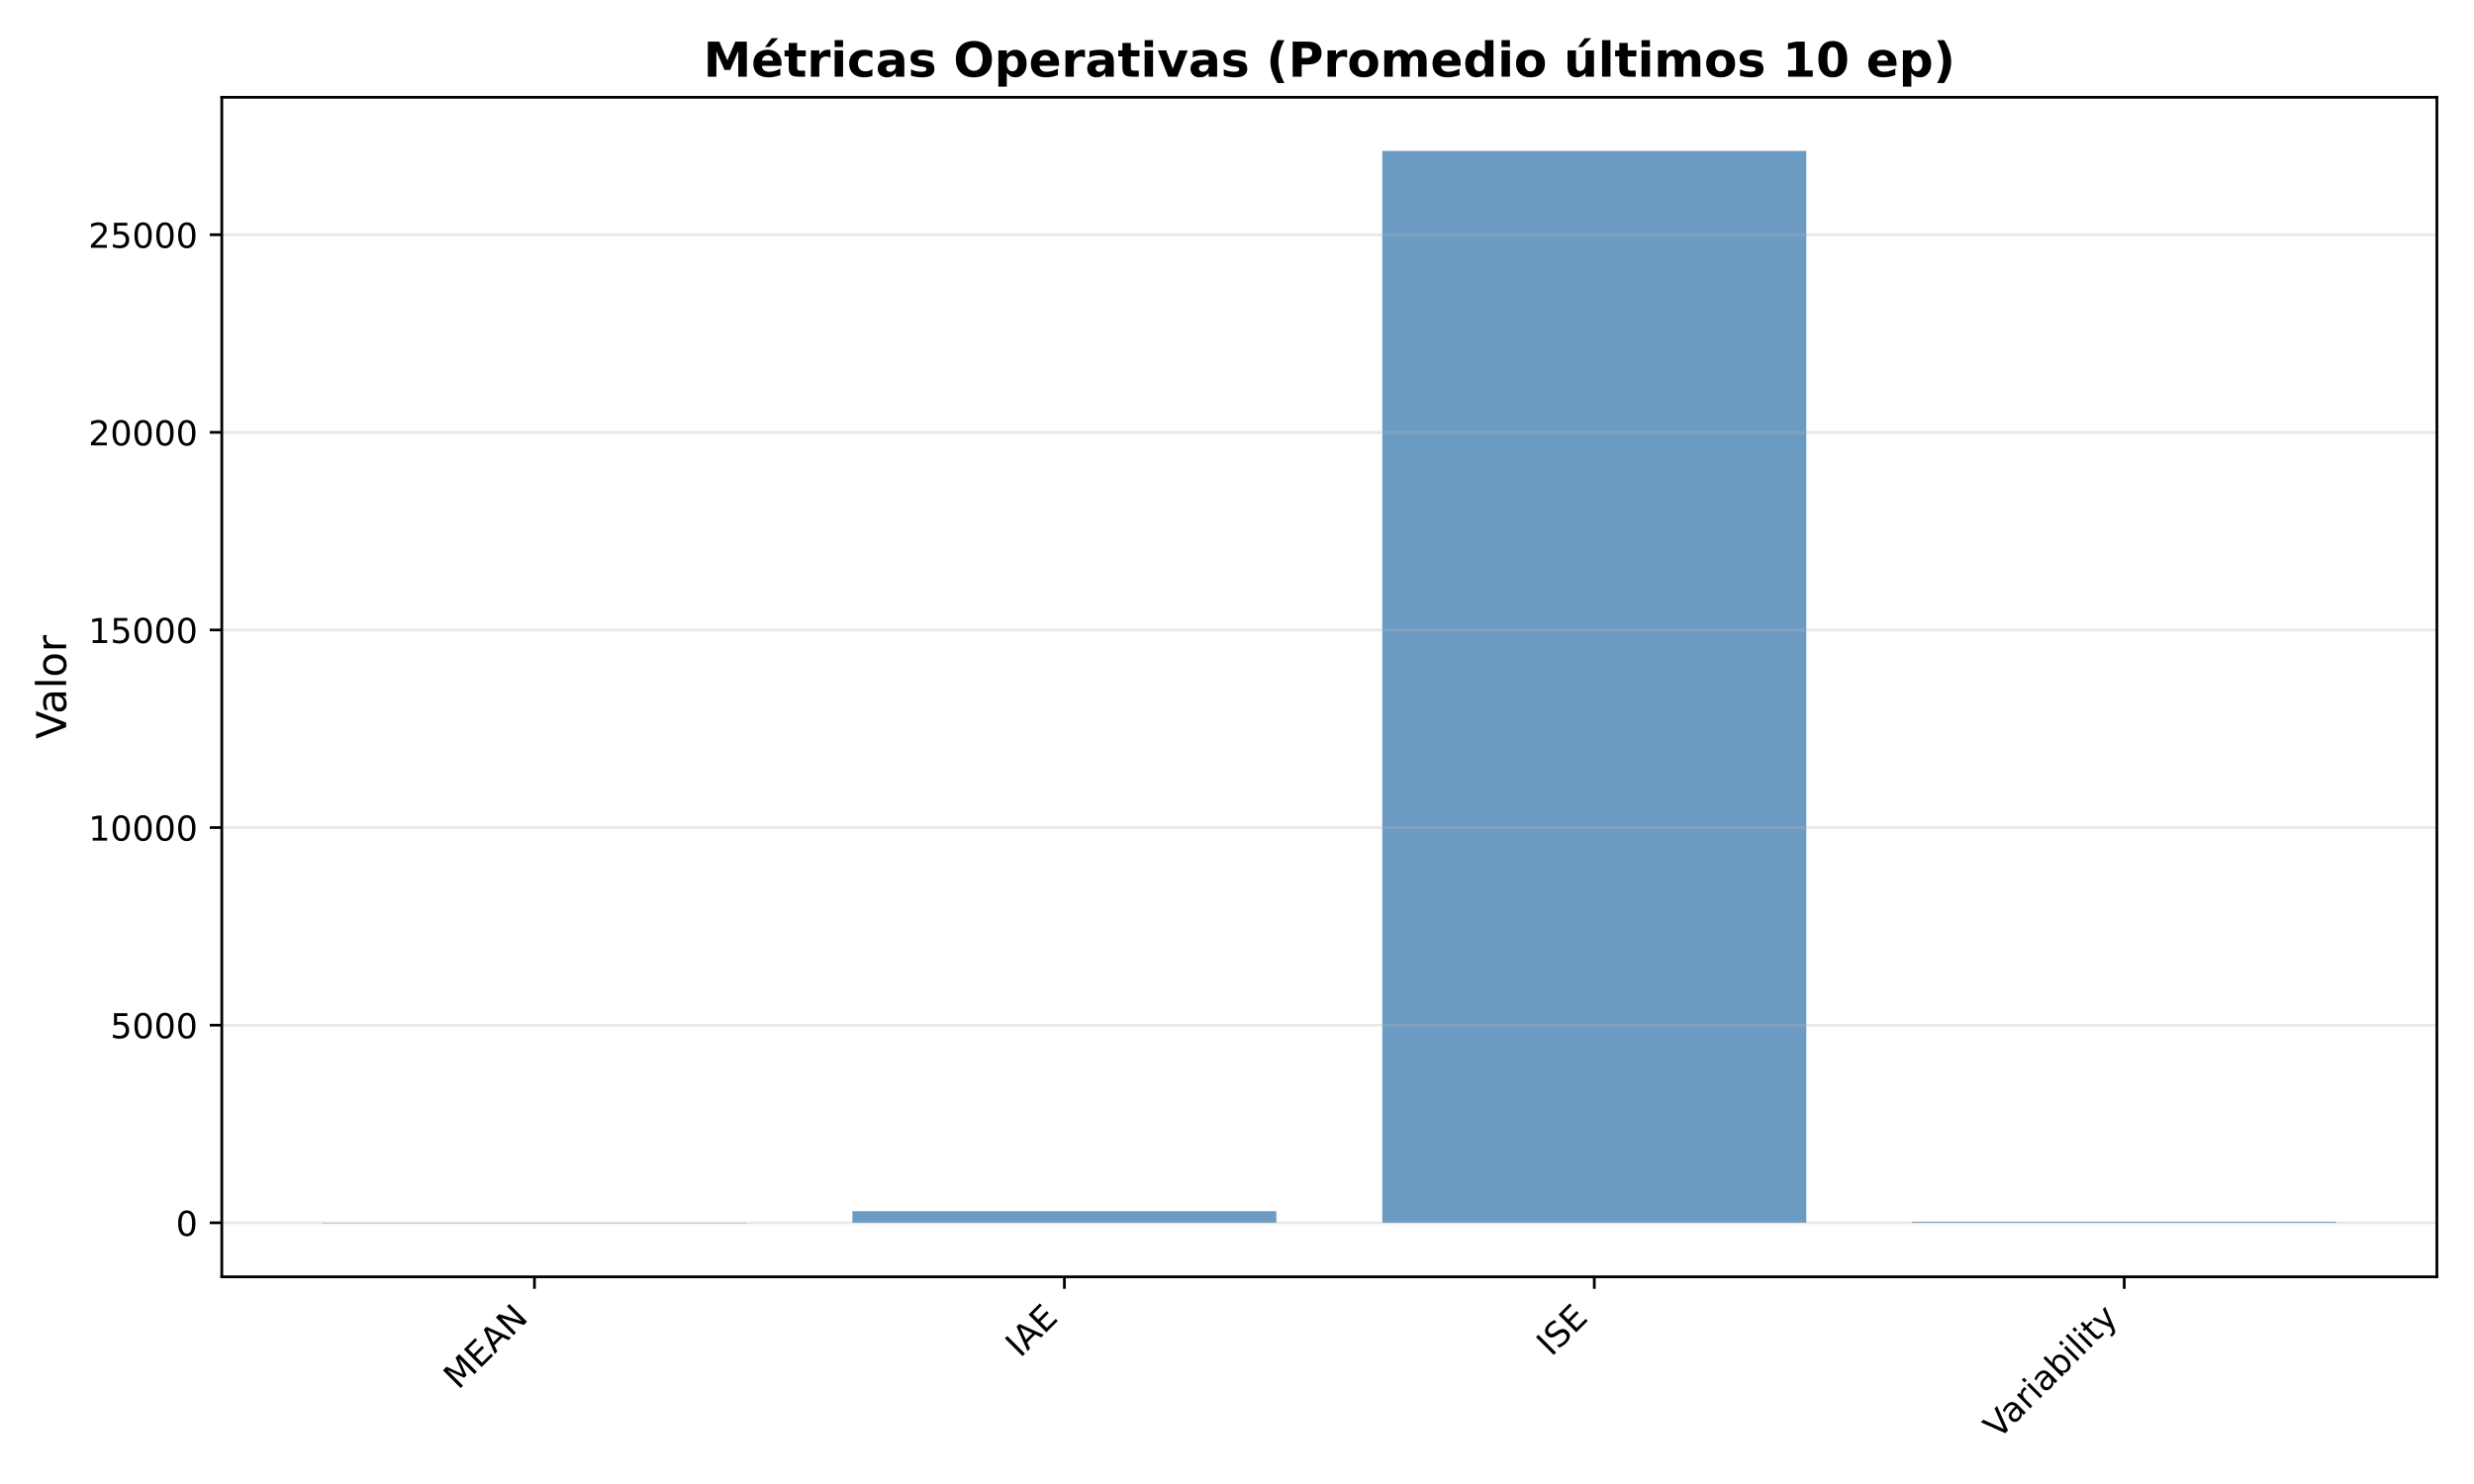
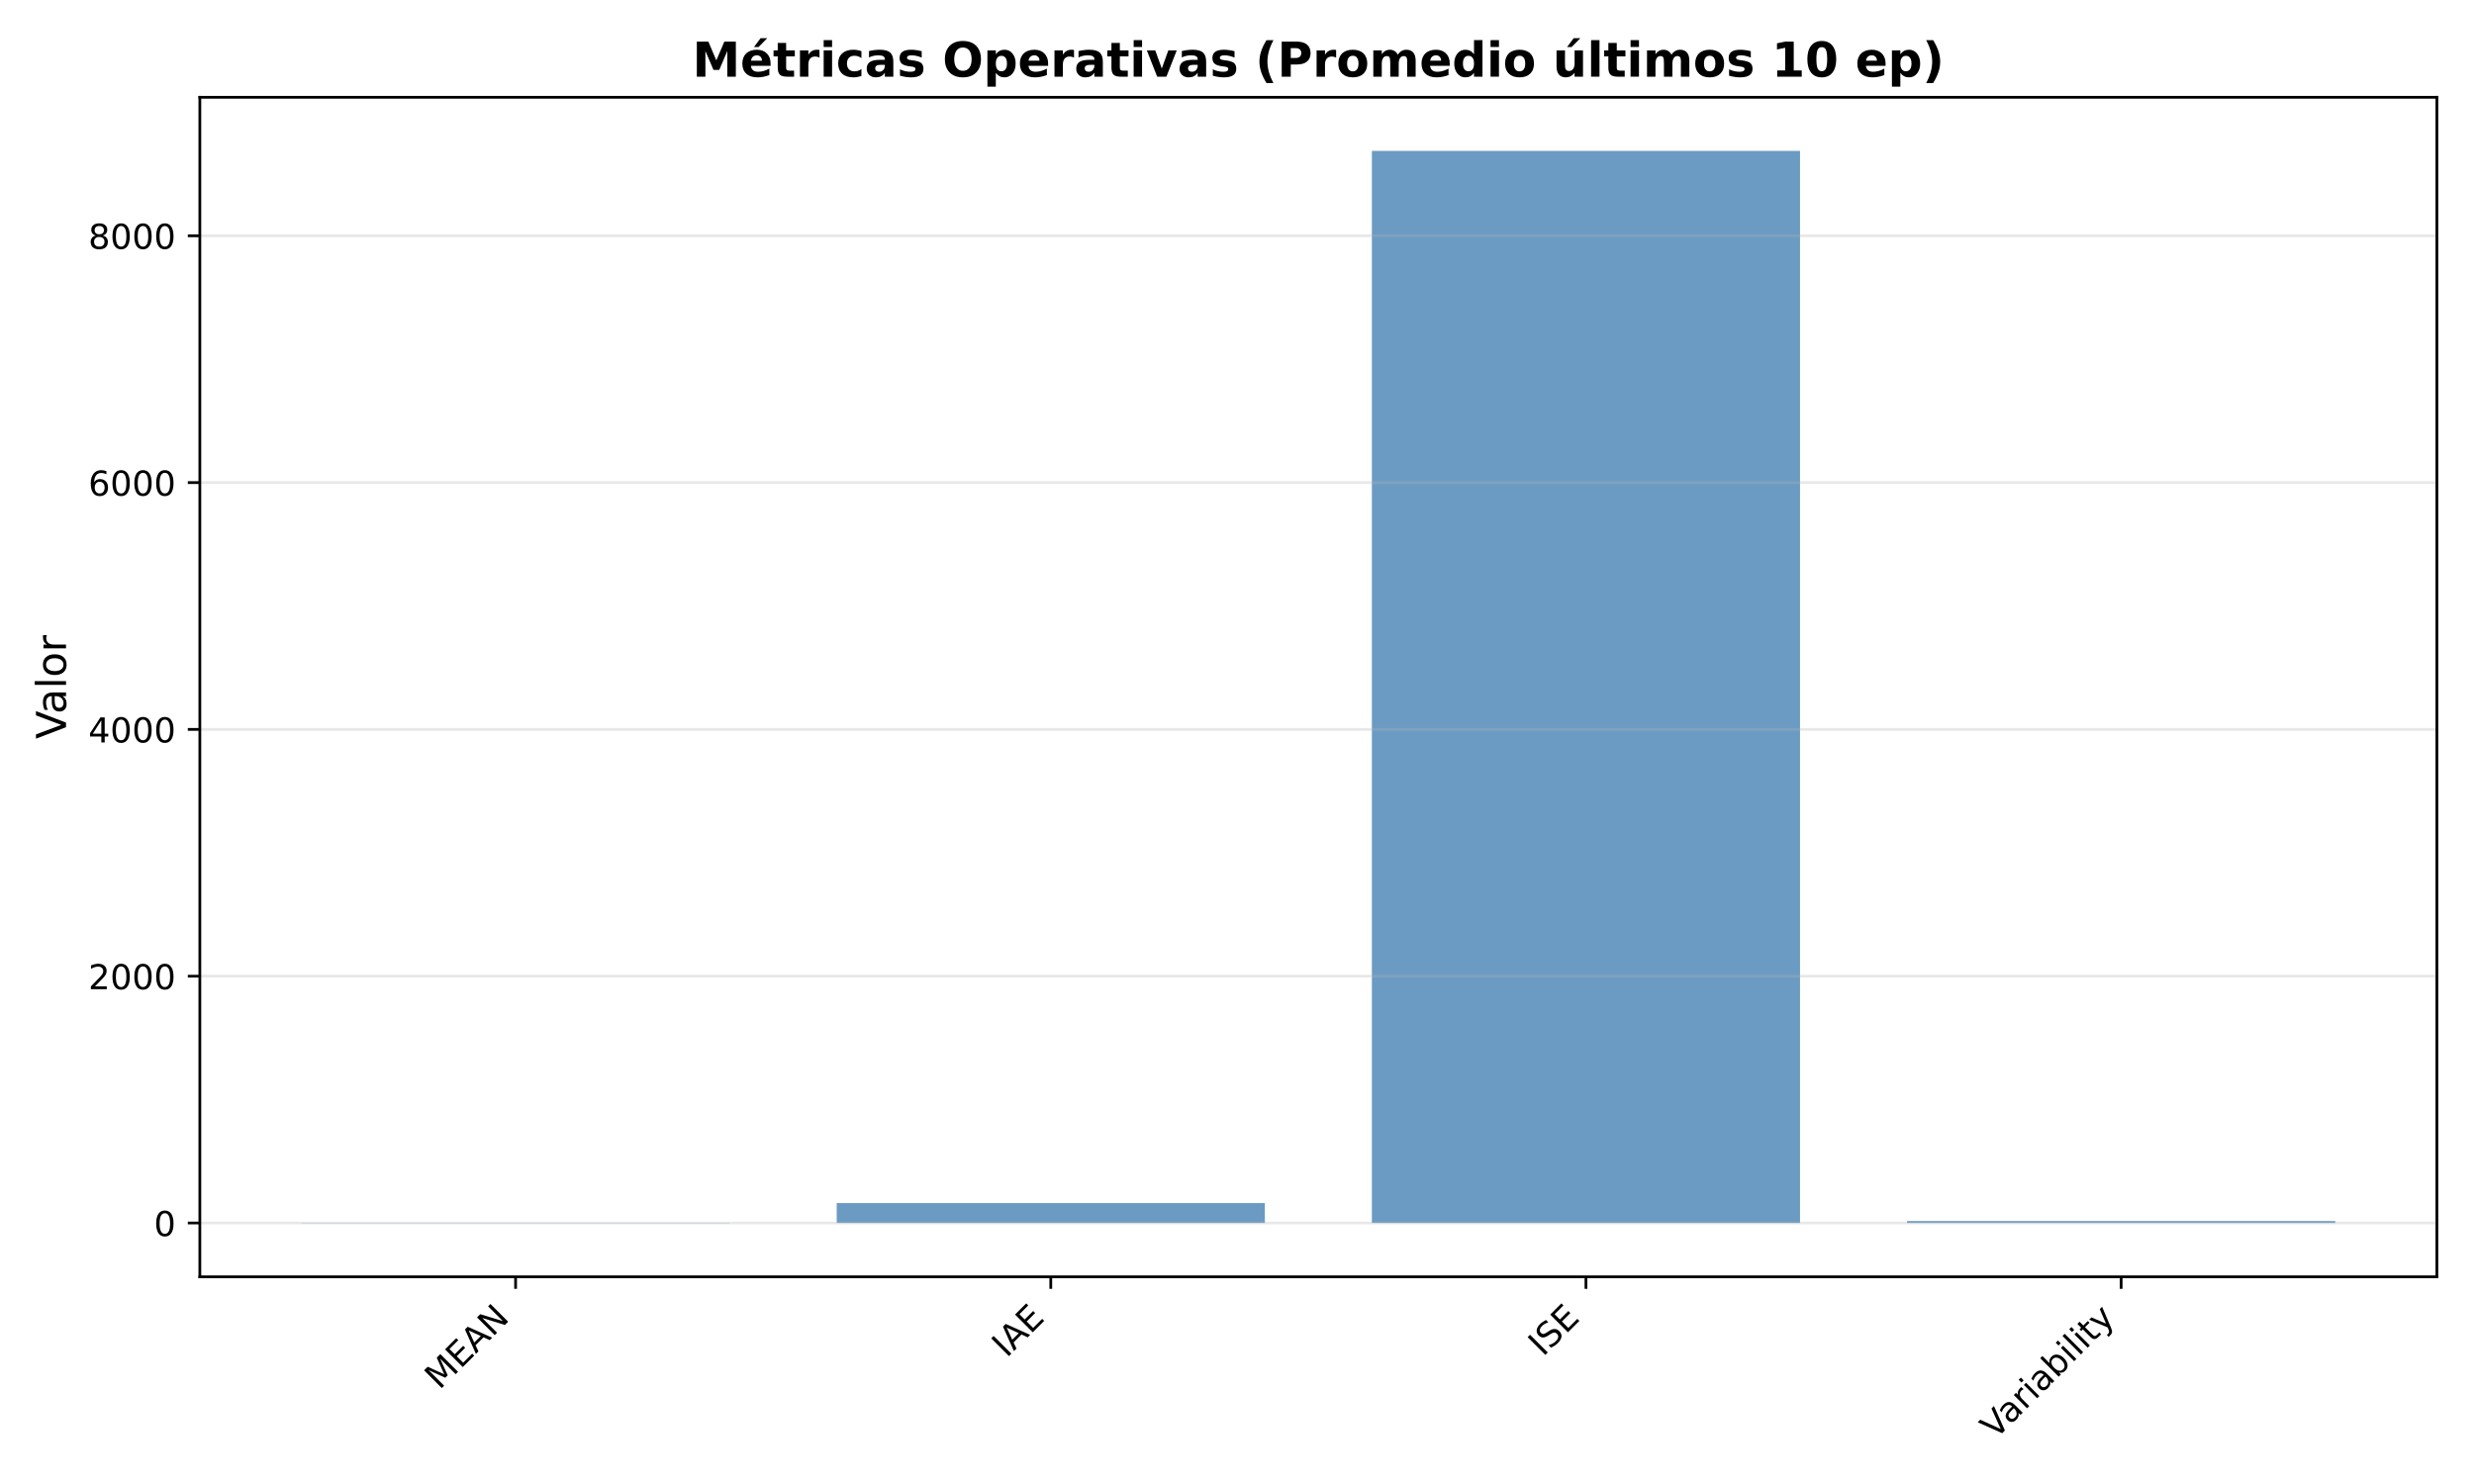
<svg xmlns="http://www.w3.org/2000/svg" xmlns:xlink="http://www.w3.org/1999/xlink" width="720pt" height="432pt" viewBox="0 0 720 432" version="1.1">
  <defs>
    <style type="text/css">*{stroke-linejoin: round; stroke-linecap: butt}</style>
  </defs>
  <g id="figure_1">
    <g id="patch_1">
      <path d="M 0 432  L 720 432  L 720 0  L 0 0  z " style="fill: #ffffff" />
    </g>
    <g id="axes_1">
      <g id="patch_2">
-         <path d="M 64.55 371.689  L 709.2 371.689  L 709.2 28.32  L 64.55 28.32  z " style="fill: #ffffff" />
+         <path d="M 58.16 371.689  L 709.2 371.689  L 709.2 28.32  L 58.16 28.32  z " style="fill: #ffffff" />
      </g>
      <g id="patch_3">
-         <path d="M 93.852 355.96  L 217.23 355.96  L 217.23 356.081  L 93.852 356.081  z " clip-path="url(#pbf23f58142)" style="fill: #4682b4; opacity: 0.8" />
+         <path d="M 87.753 356.015  L 212.354 356.015  L 212.354 356.081  L 87.753 356.081  z " clip-path="url(#p36d7442d53)" style="fill: #4682b4; opacity: 0.8" />
      </g>
      <g id="patch_4">
-         <path d="M 248.075 355.96  L 371.453 355.96  L 371.453 352.58  L 248.075 352.58  z " clip-path="url(#pbf23f58142)" style="fill: #4682b4; opacity: 0.8" />
+         <path d="M 243.504 356.015  L 368.105 356.015  L 368.105 350.224  L 243.504 350.224  z " clip-path="url(#p36d7442d53)" style="fill: #4682b4; opacity: 0.8" />
      </g>
      <g id="patch_5">
-         <path d="M 402.297 355.96  L 525.675 355.96  L 525.675 43.928  L 402.297 43.928  z " clip-path="url(#pbf23f58142)" style="fill: #4682b4; opacity: 0.8" />
+         <path d="M 399.255 356.015  L 523.856 356.015  L 523.856 43.928  L 399.255 43.928  z " clip-path="url(#p36d7442d53)" style="fill: #4682b4; opacity: 0.8" />
      </g>
      <g id="patch_6">
-         <path d="M 556.52 355.96  L 679.898 355.96  L 679.898 355.674  L 556.52 355.674  z " clip-path="url(#pbf23f58142)" style="fill: #4682b4; opacity: 0.8" />
+         <path d="M 555.006 356.015  L 679.607 356.015  L 679.607 355.445  L 555.006 355.445  z " clip-path="url(#p36d7442d53)" style="fill: #4682b4; opacity: 0.8" />
      </g>
      <g id="matplotlib.axis_1">
        <g id="xtick_1">
          <g id="line2d_1">
            <defs>
-               <path id="m51325e8d60" d="M 0 0  L 0 3.5  " style="stroke: #000000; stroke-width: 0.8" />
+               <path id="mc42d1936ba" d="M 0 0  L 0 3.5  " style="stroke: #000000; stroke-width: 0.8" />
            </defs>
            <g>
-               <use xlink:href="#m51325e8d60" x="155.541" y="371.689" style="stroke: #000000; stroke-width: 0.8" />
+               <use xlink:href="#mc42d1936ba" x="150.053" y="371.689" style="stroke: #000000; stroke-width: 0.8" />
            </g>
          </g>
          <g id="text_1">
-             <g transform="translate(133.3746 404.7578) rotate(-45) scale(0.1 -0.1)">
+             <g transform="translate(127.8865 404.7578) rotate(-45) scale(0.1 -0.1)">
              <defs>
                <path id="DejaVuSans-4d" d="M 628 4666  L 1569 4666  L 2759 1491  L 3956 4666  L 4897 4666  L 4897 0  L 4281 0  L 4281 4097  L 3078 897  L 2444 897  L 1241 4097  L 1241 0  L 628 0  L 628 4666  z " transform="scale(0.015625)" />
                <path id="DejaVuSans-45" d="M 628 4666  L 3578 4666  L 3578 4134  L 1259 4134  L 1259 2753  L 3481 2753  L 3481 2222  L 1259 2222  L 1259 531  L 3634 531  L 3634 0  L 628 0  L 628 4666  z " transform="scale(0.015625)" />
                <path id="DejaVuSans-41" d="M 2188 4044  L 1331 1722  L 3047 1722  L 2188 4044  z M 1831 4666  L 2547 4666  L 4325 0  L 3669 0  L 3244 1197  L 1141 1197  L 716 0  L 50 0  L 1831 4666  z " transform="scale(0.015625)" />
                <path id="DejaVuSans-4e" d="M 628 4666  L 1478 4666  L 3547 763  L 3547 4666  L 4159 4666  L 4159 0  L 3309 0  L 1241 3903  L 1241 0  L 628 0  L 628 4666  z " transform="scale(0.015625)" />
              </defs>
              <use xlink:href="#DejaVuSans-4d" />
              <use xlink:href="#DejaVuSans-45" transform="translate(86.2793 0)" />
              <use xlink:href="#DejaVuSans-41" transform="translate(149.4629 0)" />
              <use xlink:href="#DejaVuSans-4e" transform="translate(217.8711 0)" />
            </g>
          </g>
        </g>
        <g id="xtick_2">
          <g id="line2d_2">
            <g>
-               <use xlink:href="#m51325e8d60" x="309.764" y="371.689" style="stroke: #000000; stroke-width: 0.8" />
+               <use xlink:href="#mc42d1936ba" x="305.804" y="371.689" style="stroke: #000000; stroke-width: 0.8" />
            </g>
          </g>
          <g id="text_2">
-             <g transform="translate(296.9021 395.4527) rotate(-45) scale(0.1 -0.1)">
+             <g transform="translate(292.9428 395.4527) rotate(-45) scale(0.1 -0.1)">
              <defs>
                <path id="DejaVuSans-49" d="M 628 4666  L 1259 4666  L 1259 0  L 628 0  L 628 4666  z " transform="scale(0.015625)" />
              </defs>
              <use xlink:href="#DejaVuSans-49" />
              <use xlink:href="#DejaVuSans-41" transform="translate(29.49219 0)" />
              <use xlink:href="#DejaVuSans-45" transform="translate(97.90039 0)" />
            </g>
          </g>
        </g>
        <g id="xtick_3">
          <g id="line2d_3">
            <g>
-               <use xlink:href="#m51325e8d60" x="463.986" y="371.689" style="stroke: #000000; stroke-width: 0.8" />
+               <use xlink:href="#mc42d1936ba" x="461.556" y="371.689" style="stroke: #000000; stroke-width: 0.8" />
            </g>
          </g>
          <g id="text_3">
-             <g transform="translate(451.4727 395.1047) rotate(-45) scale(0.1 -0.1)">
+             <g transform="translate(449.042 395.1047) rotate(-45) scale(0.1 -0.1)">
              <defs>
                <path id="DejaVuSans-53" d="M 3425 4513  L 3425 3897  Q 3066 4069 2747 4153  Q 2428 4238 2131 4238  Q 1616 4238 1336 4038  Q 1056 3838 1056 3469  Q 1056 3159 1242 3001  Q 1428 2844 1947 2747  L 2328 2669  Q 3034 2534 3370 2195  Q 3706 1856 3706 1288  Q 3706 609 3251 259  Q 2797 -91 1919 -91  Q 1588 -91 1214 -16  Q 841 59 441 206  L 441 856  Q 825 641 1194 531  Q 1563 422 1919 422  Q 2459 422 2753 634  Q 3047 847 3047 1241  Q 3047 1584 2836 1778  Q 2625 1972 2144 2069  L 1759 2144  Q 1053 2284 737 2584  Q 422 2884 422 3419  Q 422 4038 858 4394  Q 1294 4750 2059 4750  Q 2388 4750 2728 4690  Q 3069 4631 3425 4513  z " transform="scale(0.015625)" />
              </defs>
              <use xlink:href="#DejaVuSans-49" />
              <use xlink:href="#DejaVuSans-53" transform="translate(29.49219 0)" />
              <use xlink:href="#DejaVuSans-45" transform="translate(92.96875 0)" />
            </g>
          </g>
        </g>
        <g id="xtick_4">
          <g id="line2d_4">
            <g>
-               <use xlink:href="#m51325e8d60" x="618.209" y="371.689" style="stroke: #000000; stroke-width: 0.8" />
+               <use xlink:href="#mc42d1936ba" x="617.307" y="371.689" style="stroke: #000000; stroke-width: 0.8" />
            </g>
          </g>
          <g id="text_4">
-             <g transform="translate(581.5718 419.2281) rotate(-45) scale(0.1 -0.1)">
+             <g transform="translate(580.6698 419.2281) rotate(-45) scale(0.1 -0.1)">
              <defs>
                <path id="DejaVuSans-56" d="M 1831 0  L 50 4666  L 709 4666  L 2188 738  L 3669 4666  L 4325 4666  L 2547 0  L 1831 0  z " transform="scale(0.015625)" />
                <path id="DejaVuSans-61" d="M 2194 1759  Q 1497 1759 1228 1600  Q 959 1441 959 1056  Q 959 750 1161 570  Q 1363 391 1709 391  Q 2188 391 2477 730  Q 2766 1069 2766 1631  L 2766 1759  L 2194 1759  z M 3341 1997  L 3341 0  L 2766 0  L 2766 531  Q 2569 213 2275 61  Q 1981 -91 1556 -91  Q 1019 -91 701 211  Q 384 513 384 1019  Q 384 1609 779 1909  Q 1175 2209 1959 2209  L 2766 2209  L 2766 2266  Q 2766 2663 2505 2880  Q 2244 3097 1772 3097  Q 1472 3097 1187 3025  Q 903 2953 641 2809  L 641 3341  Q 956 3463 1253 3523  Q 1550 3584 1831 3584  Q 2591 3584 2966 3190  Q 3341 2797 3341 1997  z " transform="scale(0.015625)" />
                <path id="DejaVuSans-72" d="M 2631 2963  Q 2534 3019 2420 3045  Q 2306 3072 2169 3072  Q 1681 3072 1420 2755  Q 1159 2438 1159 1844  L 1159 0  L 581 0  L 581 3500  L 1159 3500  L 1159 2956  Q 1341 3275 1631 3429  Q 1922 3584 2338 3584  Q 2397 3584 2469 3576  Q 2541 3569 2628 3553  L 2631 2963  z " transform="scale(0.015625)" />
                <path id="DejaVuSans-69" d="M 603 3500  L 1178 3500  L 1178 0  L 603 0  L 603 3500  z M 603 4863  L 1178 4863  L 1178 4134  L 603 4134  L 603 4863  z " transform="scale(0.015625)" />
                <path id="DejaVuSans-62" d="M 3116 1747  Q 3116 2381 2855 2742  Q 2594 3103 2138 3103  Q 1681 3103 1420 2742  Q 1159 2381 1159 1747  Q 1159 1113 1420 752  Q 1681 391 2138 391  Q 2594 391 2855 752  Q 3116 1113 3116 1747  z M 1159 2969  Q 1341 3281 1617 3432  Q 1894 3584 2278 3584  Q 2916 3584 3314 3078  Q 3713 2572 3713 1747  Q 3713 922 3314 415  Q 2916 -91 2278 -91  Q 1894 -91 1617 61  Q 1341 213 1159 525  L 1159 0  L 581 0  L 581 4863  L 1159 4863  L 1159 2969  z " transform="scale(0.015625)" />
                <path id="DejaVuSans-6c" d="M 603 4863  L 1178 4863  L 1178 0  L 603 0  L 603 4863  z " transform="scale(0.015625)" />
                <path id="DejaVuSans-74" d="M 1172 4494  L 1172 3500  L 2356 3500  L 2356 3053  L 1172 3053  L 1172 1153  Q 1172 725 1289 603  Q 1406 481 1766 481  L 2356 481  L 2356 0  L 1766 0  Q 1100 0 847 248  Q 594 497 594 1153  L 594 3053  L 172 3053  L 172 3500  L 594 3500  L 594 4494  L 1172 4494  z " transform="scale(0.015625)" />
                <path id="DejaVuSans-79" d="M 2059 -325  Q 1816 -950 1584 -1140  Q 1353 -1331 966 -1331  L 506 -1331  L 506 -850  L 844 -850  Q 1081 -850 1212 -737  Q 1344 -625 1503 -206  L 1606 56  L 191 3500  L 800 3500  L 1894 763  L 2988 3500  L 3597 3500  L 2059 -325  z " transform="scale(0.015625)" />
              </defs>
              <use xlink:href="#DejaVuSans-56" />
              <use xlink:href="#DejaVuSans-61" transform="translate(60.6582 0)" />
              <use xlink:href="#DejaVuSans-72" transform="translate(121.9375 0)" />
              <use xlink:href="#DejaVuSans-69" transform="translate(163.0508 0)" />
              <use xlink:href="#DejaVuSans-61" transform="translate(190.834 0)" />
              <use xlink:href="#DejaVuSans-62" transform="translate(252.1133 0)" />
              <use xlink:href="#DejaVuSans-69" transform="translate(315.5898 0)" />
              <use xlink:href="#DejaVuSans-6c" transform="translate(343.373 0)" />
              <use xlink:href="#DejaVuSans-69" transform="translate(371.1562 0)" />
              <use xlink:href="#DejaVuSans-74" transform="translate(398.9395 0)" />
              <use xlink:href="#DejaVuSans-79" transform="translate(438.1484 0)" />
            </g>
          </g>
        </g>
      </g>
      <g id="matplotlib.axis_2">
        <g id="ytick_1">
          <g id="line2d_5">
-             <path d="M 64.55 355.96  L 709.2 355.96  " clip-path="url(#pbf23f58142)" style="fill: none; stroke: #b0b0b0; stroke-opacity: 0.3; stroke-width: 0.8; stroke-linecap: square" />
+             <path d="M 58.16 356.015  L 709.2 356.015  " clip-path="url(#p36d7442d53)" style="fill: none; stroke: #b0b0b0; stroke-opacity: 0.3; stroke-width: 0.8; stroke-linecap: square" />
          </g>
          <g id="line2d_6">
            <defs>
-               <path id="m0c8dd76cfa" d="M 0 0  L -3.5 0  " style="stroke: #000000; stroke-width: 0.8" />
+               <path id="m89441174d1" d="M 0 0  L -3.5 0  " style="stroke: #000000; stroke-width: 0.8" />
            </defs>
            <g>
-               <use xlink:href="#m0c8dd76cfa" x="64.55" y="355.96" style="stroke: #000000; stroke-width: 0.8" />
+               <use xlink:href="#m89441174d1" x="58.16" y="356.015" style="stroke: #000000; stroke-width: 0.8" />
            </g>
          </g>
          <g id="text_5">
-             <g transform="translate(51.1875 359.7588) scale(0.1 -0.1)">
+             <g transform="translate(44.7975 359.8146) scale(0.1 -0.1)">
              <defs>
                <path id="DejaVuSans-30" d="M 2034 4250  Q 1547 4250 1301 3770  Q 1056 3291 1056 2328  Q 1056 1369 1301 889  Q 1547 409 2034 409  Q 2525 409 2770 889  Q 3016 1369 3016 2328  Q 3016 3291 2770 3770  Q 2525 4250 2034 4250  z M 2034 4750  Q 2819 4750 3233 4129  Q 3647 3509 3647 2328  Q 3647 1150 3233 529  Q 2819 -91 2034 -91  Q 1250 -91 836 529  Q 422 1150 422 2328  Q 422 3509 836 4129  Q 1250 4750 2034 4750  z " transform="scale(0.015625)" />
              </defs>
              <use xlink:href="#DejaVuSans-30" />
            </g>
          </g>
        </g>
        <g id="ytick_2">
          <g id="line2d_7">
-             <path d="M 64.55 298.436  L 709.2 298.436  " clip-path="url(#pbf23f58142)" style="fill: none; stroke: #b0b0b0; stroke-opacity: 0.3; stroke-width: 0.8; stroke-linecap: square" />
+             <path d="M 58.16 284.171  L 709.2 284.171  " clip-path="url(#p36d7442d53)" style="fill: none; stroke: #b0b0b0; stroke-opacity: 0.3; stroke-width: 0.8; stroke-linecap: square" />
          </g>
          <g id="line2d_8">
            <g>
-               <use xlink:href="#m0c8dd76cfa" x="64.55" y="298.436" style="stroke: #000000; stroke-width: 0.8" />
+               <use xlink:href="#m89441174d1" x="58.16" y="284.171" style="stroke: #000000; stroke-width: 0.8" />
            </g>
          </g>
          <g id="text_6">
-             <g transform="translate(32.1 302.2347) scale(0.1 -0.1)">
-               <defs>
-                 <path id="DejaVuSans-35" d="M 691 4666  L 3169 4666  L 3169 4134  L 1269 4134  L 1269 2991  Q 1406 3038 1543 3061  Q 1681 3084 1819 3084  Q 2600 3084 3056 2656  Q 3513 2228 3513 1497  Q 3513 744 3044 326  Q 2575 -91 1722 -91  Q 1428 -91 1123 -41  Q 819 9 494 109  L 494 744  Q 775 591 1075 516  Q 1375 441 1709 441  Q 2250 441 2565 725  Q 2881 1009 2881 1497  Q 2881 1984 2565 2268  Q 2250 2553 1709 2553  Q 1456 2553 1204 2497  Q 953 2441 691 2322  L 691 4666  z " transform="scale(0.015625)" />
-               </defs>
-               <use xlink:href="#DejaVuSans-35" />
-               <use xlink:href="#DejaVuSans-30" transform="translate(63.62305 0)" />
-               <use xlink:href="#DejaVuSans-30" transform="translate(127.2461 0)" />
-               <use xlink:href="#DejaVuSans-30" transform="translate(190.8691 0)" />
-             </g>
-           </g>
-         </g>
-         <g id="ytick_3">
-           <g id="line2d_9">
-             <path d="M 64.55 240.911  L 709.2 240.911  " clip-path="url(#pbf23f58142)" style="fill: none; stroke: #b0b0b0; stroke-opacity: 0.3; stroke-width: 0.8; stroke-linecap: square" />
-           </g>
-           <g id="line2d_10">
-             <g>
-               <use xlink:href="#m0c8dd76cfa" x="64.55" y="240.911" style="stroke: #000000; stroke-width: 0.8" />
-             </g>
-           </g>
-           <g id="text_7">
-             <g transform="translate(25.7375 244.7107) scale(0.1 -0.1)">
-               <defs>
-                 <path id="DejaVuSans-31" d="M 794 531  L 1825 531  L 1825 4091  L 703 3866  L 703 4441  L 1819 4666  L 2450 4666  L 2450 531  L 3481 531  L 3481 0  L 794 0  L 794 531  z " transform="scale(0.015625)" />
-               </defs>
-               <use xlink:href="#DejaVuSans-31" />
-               <use xlink:href="#DejaVuSans-30" transform="translate(63.62305 0)" />
-               <use xlink:href="#DejaVuSans-30" transform="translate(127.2461 0)" />
-               <use xlink:href="#DejaVuSans-30" transform="translate(190.8691 0)" />
-               <use xlink:href="#DejaVuSans-30" transform="translate(254.4922 0)" />
-             </g>
-           </g>
-         </g>
-         <g id="ytick_4">
-           <g id="line2d_11">
-             <path d="M 64.55 183.387  L 709.2 183.387  " clip-path="url(#pbf23f58142)" style="fill: none; stroke: #b0b0b0; stroke-opacity: 0.3; stroke-width: 0.8; stroke-linecap: square" />
-           </g>
-           <g id="line2d_12">
-             <g>
-               <use xlink:href="#m0c8dd76cfa" x="64.55" y="183.387" style="stroke: #000000; stroke-width: 0.8" />
-             </g>
-           </g>
-           <g id="text_8">
-             <g transform="translate(25.7375 187.1867) scale(0.1 -0.1)">
-               <use xlink:href="#DejaVuSans-31" />
-               <use xlink:href="#DejaVuSans-35" transform="translate(63.62305 0)" />
-               <use xlink:href="#DejaVuSans-30" transform="translate(127.2461 0)" />
-               <use xlink:href="#DejaVuSans-30" transform="translate(190.8691 0)" />
-               <use xlink:href="#DejaVuSans-30" transform="translate(254.4922 0)" />
-             </g>
-           </g>
-         </g>
-         <g id="ytick_5">
-           <g id="line2d_13">
-             <path d="M 64.55 125.863  L 709.2 125.863  " clip-path="url(#pbf23f58142)" style="fill: none; stroke: #b0b0b0; stroke-opacity: 0.3; stroke-width: 0.8; stroke-linecap: square" />
-           </g>
-           <g id="line2d_14">
-             <g>
-               <use xlink:href="#m0c8dd76cfa" x="64.55" y="125.863" style="stroke: #000000; stroke-width: 0.8" />
-             </g>
-           </g>
-           <g id="text_9">
-             <g transform="translate(25.7375 129.6626) scale(0.1 -0.1)">
+             <g transform="translate(25.71 287.9707) scale(0.1 -0.1)">
              <defs>
                <path id="DejaVuSans-32" d="M 1228 531  L 3431 531  L 3431 0  L 469 0  L 469 531  Q 828 903 1448 1529  Q 2069 2156 2228 2338  Q 2531 2678 2651 2914  Q 2772 3150 2772 3378  Q 2772 3750 2511 3984  Q 2250 4219 1831 4219  Q 1534 4219 1204 4116  Q 875 4013 500 3803  L 500 4441  Q 881 4594 1212 4672  Q 1544 4750 1819 4750  Q 2544 4750 2975 4387  Q 3406 4025 3406 3419  Q 3406 3131 3298 2873  Q 3191 2616 2906 2266  Q 2828 2175 2409 1742  Q 1991 1309 1228 531  z " transform="scale(0.015625)" />
              </defs>
              <use xlink:href="#DejaVuSans-32" />
              <use xlink:href="#DejaVuSans-30" transform="translate(63.62305 0)" />
              <use xlink:href="#DejaVuSans-30" transform="translate(127.2461 0)" />
              <use xlink:href="#DejaVuSans-30" transform="translate(190.8691 0)" />
-               <use xlink:href="#DejaVuSans-30" transform="translate(254.4922 0)" />
-             </g>
-           </g>
-         </g>
-         <g id="ytick_6">
-           <g id="line2d_15">
-             <path d="M 64.55 68.339  L 709.2 68.339  " clip-path="url(#pbf23f58142)" style="fill: none; stroke: #b0b0b0; stroke-opacity: 0.3; stroke-width: 0.8; stroke-linecap: square" />
-           </g>
-           <g id="line2d_16">
-             <g>
-               <use xlink:href="#m0c8dd76cfa" x="64.55" y="68.339" style="stroke: #000000; stroke-width: 0.8" />
-             </g>
-           </g>
-           <g id="text_10">
-             <g transform="translate(25.7375 72.1386) scale(0.1 -0.1)">
-               <use xlink:href="#DejaVuSans-32" />
-               <use xlink:href="#DejaVuSans-35" transform="translate(63.62305 0)" />
+             </g>
+           </g>
+         </g>
+         <g id="ytick_3">
+           <g id="line2d_9">
+             <path d="M 58.16 212.328  L 709.2 212.328  " clip-path="url(#p36d7442d53)" style="fill: none; stroke: #b0b0b0; stroke-opacity: 0.3; stroke-width: 0.8; stroke-linecap: square" />
+           </g>
+           <g id="line2d_10">
+             <g>
+               <use xlink:href="#m89441174d1" x="58.16" y="212.328" style="stroke: #000000; stroke-width: 0.8" />
+             </g>
+           </g>
+           <g id="text_7">
+             <g transform="translate(25.71 216.1268) scale(0.1 -0.1)">
+               <defs>
+                 <path id="DejaVuSans-34" d="M 2419 4116  L 825 1625  L 2419 1625  L 2419 4116  z M 2253 4666  L 3047 4666  L 3047 1625  L 3713 1625  L 3713 1100  L 3047 1100  L 3047 0  L 2419 0  L 2419 1100  L 313 1100  L 313 1709  L 2253 4666  z " transform="scale(0.015625)" />
+               </defs>
+               <use xlink:href="#DejaVuSans-34" />
+               <use xlink:href="#DejaVuSans-30" transform="translate(63.62305 0)" />
              <use xlink:href="#DejaVuSans-30" transform="translate(127.2461 0)" />
              <use xlink:href="#DejaVuSans-30" transform="translate(190.8691 0)" />
-               <use xlink:href="#DejaVuSans-30" transform="translate(254.4922 0)" />
-             </g>
-           </g>
-         </g>
-         <g id="text_11">
-           <g transform="translate(19.24188 215.1253) rotate(-90) scale(0.12 -0.12)">
+             </g>
+           </g>
+         </g>
+         <g id="ytick_4">
+           <g id="line2d_11">
+             <path d="M 58.16 140.484  L 709.2 140.484  " clip-path="url(#p36d7442d53)" style="fill: none; stroke: #b0b0b0; stroke-opacity: 0.3; stroke-width: 0.8; stroke-linecap: square" />
+           </g>
+           <g id="line2d_12">
+             <g>
+               <use xlink:href="#m89441174d1" x="58.16" y="140.484" style="stroke: #000000; stroke-width: 0.8" />
+             </g>
+           </g>
+           <g id="text_8">
+             <g transform="translate(25.71 144.2828) scale(0.1 -0.1)">
+               <defs>
+                 <path id="DejaVuSans-36" d="M 2113 2584  Q 1688 2584 1439 2293  Q 1191 2003 1191 1497  Q 1191 994 1439 701  Q 1688 409 2113 409  Q 2538 409 2786 701  Q 3034 994 3034 1497  Q 3034 2003 2786 2293  Q 2538 2584 2113 2584  z M 3366 4563  L 3366 3988  Q 3128 4100 2886 4159  Q 2644 4219 2406 4219  Q 1781 4219 1451 3797  Q 1122 3375 1075 2522  Q 1259 2794 1537 2939  Q 1816 3084 2150 3084  Q 2853 3084 3261 2657  Q 3669 2231 3669 1497  Q 3669 778 3244 343  Q 2819 -91 2113 -91  Q 1303 -91 875 529  Q 447 1150 447 2328  Q 447 3434 972 4092  Q 1497 4750 2381 4750  Q 2619 4750 2861 4703  Q 3103 4656 3366 4563  z " transform="scale(0.015625)" />
+               </defs>
+               <use xlink:href="#DejaVuSans-36" />
+               <use xlink:href="#DejaVuSans-30" transform="translate(63.62305 0)" />
+               <use xlink:href="#DejaVuSans-30" transform="translate(127.2461 0)" />
+               <use xlink:href="#DejaVuSans-30" transform="translate(190.8691 0)" />
+             </g>
+           </g>
+         </g>
+         <g id="ytick_5">
+           <g id="line2d_13">
+             <path d="M 58.16 68.64  L 709.2 68.64  " clip-path="url(#p36d7442d53)" style="fill: none; stroke: #b0b0b0; stroke-opacity: 0.3; stroke-width: 0.8; stroke-linecap: square" />
+           </g>
+           <g id="line2d_14">
+             <g>
+               <use xlink:href="#m89441174d1" x="58.16" y="68.64" style="stroke: #000000; stroke-width: 0.8" />
+             </g>
+           </g>
+           <g id="text_9">
+             <g transform="translate(25.71 72.43893) scale(0.1 -0.1)">
+               <defs>
+                 <path id="DejaVuSans-38" d="M 2034 2216  Q 1584 2216 1326 1975  Q 1069 1734 1069 1313  Q 1069 891 1326 650  Q 1584 409 2034 409  Q 2484 409 2743 651  Q 3003 894 3003 1313  Q 3003 1734 2745 1975  Q 2488 2216 2034 2216  z M 1403 2484  Q 997 2584 770 2862  Q 544 3141 544 3541  Q 544 4100 942 4425  Q 1341 4750 2034 4750  Q 2731 4750 3128 4425  Q 3525 4100 3525 3541  Q 3525 3141 3298 2862  Q 3072 2584 2669 2484  Q 3125 2378 3379 2068  Q 3634 1759 3634 1313  Q 3634 634 3220 271  Q 2806 -91 2034 -91  Q 1263 -91 848 271  Q 434 634 434 1313  Q 434 1759 690 2068  Q 947 2378 1403 2484  z M 1172 3481  Q 1172 3119 1398 2916  Q 1625 2713 2034 2713  Q 2441 2713 2670 2916  Q 2900 3119 2900 3481  Q 2900 3844 2670 4047  Q 2441 4250 2034 4250  Q 1625 4250 1398 4047  Q 1172 3844 1172 3481  z " transform="scale(0.015625)" />
+               </defs>
+               <use xlink:href="#DejaVuSans-38" />
+               <use xlink:href="#DejaVuSans-30" transform="translate(63.62305 0)" />
+               <use xlink:href="#DejaVuSans-30" transform="translate(127.2461 0)" />
+               <use xlink:href="#DejaVuSans-30" transform="translate(190.8691 0)" />
+             </g>
+           </g>
+         </g>
+         <g id="text_10">
+           <g transform="translate(19.21438 215.1253) rotate(-90) scale(0.12 -0.12)">
            <defs>
              <path id="DejaVuSans-6f" d="M 1959 3097  Q 1497 3097 1228 2736  Q 959 2375 959 1747  Q 959 1119 1226 758  Q 1494 397 1959 397  Q 2419 397 2687 759  Q 2956 1122 2956 1747  Q 2956 2369 2687 2733  Q 2419 3097 1959 3097  z M 1959 3584  Q 2709 3584 3137 3096  Q 3566 2609 3566 1747  Q 3566 888 3137 398  Q 2709 -91 1959 -91  Q 1206 -91 779 398  Q 353 888 353 1747  Q 353 2609 779 3096  Q 1206 3584 1959 3584  z " transform="scale(0.015625)" />
            </defs>
            <use xlink:href="#DejaVuSans-56" />
            <use xlink:href="#DejaVuSans-61" transform="translate(60.6582 0)" />
            <use xlink:href="#DejaVuSans-6c" transform="translate(121.9375 0)" />
            <use xlink:href="#DejaVuSans-6f" transform="translate(149.7207 0)" />
            <use xlink:href="#DejaVuSans-72" transform="translate(210.9023 0)" />
          </g>
        </g>
      </g>
      <g id="patch_7">
-         <path d="M 64.55 371.689  L 64.55 28.32  " style="fill: none; stroke: #000000; stroke-width: 0.8; stroke-linejoin: miter; stroke-linecap: square" />
+         <path d="M 58.16 371.689  L 58.16 28.32  " style="fill: none; stroke: #000000; stroke-width: 0.8; stroke-linejoin: miter; stroke-linecap: square" />
      </g>
      <g id="patch_8">
        <path d="M 709.2 371.689  L 709.2 28.32  " style="fill: none; stroke: #000000; stroke-width: 0.8; stroke-linejoin: miter; stroke-linecap: square" />
      </g>
      <g id="patch_9">
-         <path d="M 64.55 371.689  L 709.2 371.689  " style="fill: none; stroke: #000000; stroke-width: 0.8; stroke-linejoin: miter; stroke-linecap: square" />
+         <path d="M 58.16 371.689  L 709.2 371.689  " style="fill: none; stroke: #000000; stroke-width: 0.8; stroke-linejoin: miter; stroke-linecap: square" />
      </g>
      <g id="patch_10">
-         <path d="M 64.55 28.32  L 709.2 28.32  " style="fill: none; stroke: #000000; stroke-width: 0.8; stroke-linejoin: miter; stroke-linecap: square" />
-       </g>
-       <g id="text_12">
-         <g transform="translate(204.7066 22.32) scale(0.14 -0.14)">
+         <path d="M 58.16 28.32  L 709.2 28.32  " style="fill: none; stroke: #000000; stroke-width: 0.8; stroke-linejoin: miter; stroke-linecap: square" />
+       </g>
+       <g id="text_11">
+         <g transform="translate(201.5116 22.32) scale(0.14 -0.14)">
          <defs>
            <path id="DejaVuSans-Bold-4d" d="M 588 4666  L 2119 4666  L 3181 2169  L 4250 4666  L 5778 4666  L 5778 0  L 4641 0  L 4641 3413  L 3566 897  L 2803 897  L 1728 3413  L 1728 0  L 588 0  L 588 4666  z " transform="scale(0.015625)" />
            <path id="DejaVuSans-Bold-e9" d="M 4031 1759  L 4031 1441  L 1416 1441  Q 1456 1047 1700 850  Q 1944 653 2381 653  Q 2734 653 3104 758  Q 3475 863 3866 1075  L 3866 213  Q 3469 63 3072 -14  Q 2675 -91 2278 -91  Q 1328 -91 801 392  Q 275 875 275 1747  Q 275 2603 792 3093  Q 1309 3584 2216 3584  Q 3041 3584 3536 3087  Q 4031 2591 4031 1759  z M 2881 2131  Q 2881 2450 2695 2645  Q 2509 2841 2209 2841  Q 1884 2841 1681 2658  Q 1478 2475 1428 2131  L 2881 2131  z M 2700 5119  L 3584 5119  L 2431 3944  L 1819 3944  L 2700 5119  z " transform="scale(0.015625)" />
            <path id="DejaVuSans-Bold-74" d="M 1759 4494  L 1759 3500  L 2913 3500  L 2913 2700  L 1759 2700  L 1759 1216  Q 1759 972 1856 886  Q 1953 800 2241 800  L 2816 800  L 2816 0  L 1856 0  Q 1194 0 917 276  Q 641 553 641 1216  L 641 2700  L 84 2700  L 84 3500  L 641 3500  L 641 4494  L 1759 4494  z " transform="scale(0.015625)" />
            <path id="DejaVuSans-Bold-72" d="M 3138 2547  Q 2991 2616 2845 2648  Q 2700 2681 2553 2681  Q 2122 2681 1889 2404  Q 1656 2128 1656 1613  L 1656 0  L 538 0  L 538 3500  L 1656 3500  L 1656 2925  Q 1872 3269 2151 3426  Q 2431 3584 2822 3584  Q 2878 3584 2943 3579  Q 3009 3575 3134 3559  L 3138 2547  z " transform="scale(0.015625)" />
            <path id="DejaVuSans-Bold-69" d="M 538 3500  L 1656 3500  L 1656 0  L 538 0  L 538 3500  z M 538 4863  L 1656 4863  L 1656 3950  L 538 3950  L 538 4863  z " transform="scale(0.015625)" />
            <path id="DejaVuSans-Bold-63" d="M 3366 3391  L 3366 2478  Q 3138 2634 2908 2709  Q 2678 2784 2431 2784  Q 1963 2784 1702 2511  Q 1441 2238 1441 1747  Q 1441 1256 1702 982  Q 1963 709 2431 709  Q 2694 709 2930 787  Q 3166 866 3366 1019  L 3366 103  Q 3103 6 2833 -42  Q 2563 -91 2291 -91  Q 1344 -91 809 395  Q 275 881 275 1747  Q 275 2613 809 3098  Q 1344 3584 2291 3584  Q 2566 3584 2833 3536  Q 3100 3488 3366 3391  z " transform="scale(0.015625)" />
            <path id="DejaVuSans-Bold-61" d="M 2106 1575  Q 1756 1575 1579 1456  Q 1403 1338 1403 1106  Q 1403 894 1545 773  Q 1688 653 1941 653  Q 2256 653 2472 879  Q 2688 1106 2688 1447  L 2688 1575  L 2106 1575  z M 3816 1997  L 3816 0  L 2688 0  L 2688 519  Q 2463 200 2181 54  Q 1900 -91 1497 -91  Q 953 -91 614 226  Q 275 544 275 1050  Q 275 1666 698 1953  Q 1122 2241 2028 2241  L 2688 2241  L 2688 2328  Q 2688 2594 2478 2717  Q 2269 2841 1825 2841  Q 1466 2841 1156 2769  Q 847 2697 581 2553  L 581 3406  Q 941 3494 1303 3539  Q 1666 3584 2028 3584  Q 2975 3584 3395 3211  Q 3816 2838 3816 1997  z " transform="scale(0.015625)" />
            <path id="DejaVuSans-Bold-73" d="M 3272 3391  L 3272 2541  Q 2913 2691 2578 2766  Q 2244 2841 1947 2841  Q 1628 2841 1473 2761  Q 1319 2681 1319 2516  Q 1319 2381 1436 2309  Q 1553 2238 1856 2203  L 2053 2175  Q 2913 2066 3209 1816  Q 3506 1566 3506 1031  Q 3506 472 3093 190  Q 2681 -91 1863 -91  Q 1516 -91 1145 -36  Q 775 19 384 128  L 384 978  Q 719 816 1070 734  Q 1422 653 1784 653  Q 2113 653 2278 743  Q 2444 834 2444 1013  Q 2444 1163 2330 1236  Q 2216 1309 1875 1350  L 1678 1375  Q 931 1469 631 1722  Q 331 1975 331 2491  Q 331 3047 712 3315  Q 1094 3584 1881 3584  Q 2191 3584 2531 3537  Q 2872 3491 3272 3391  z " transform="scale(0.015625)" />
            <path id="DejaVuSans-Bold-20" transform="scale(0.015625)" />
            <path id="DejaVuSans-Bold-4f" d="M 2719 3878  Q 2169 3878 1866 3472  Q 1563 3066 1563 2328  Q 1563 1594 1866 1187  Q 2169 781 2719 781  Q 3272 781 3575 1187  Q 3878 1594 3878 2328  Q 3878 3066 3575 3472  Q 3272 3878 2719 3878  z M 2719 4750  Q 3844 4750 4481 4106  Q 5119 3463 5119 2328  Q 5119 1197 4481 553  Q 3844 -91 2719 -91  Q 1597 -91 958 553  Q 319 1197 319 2328  Q 319 3463 958 4106  Q 1597 4750 2719 4750  z " transform="scale(0.015625)" />
            <path id="DejaVuSans-Bold-70" d="M 1656 506  L 1656 -1331  L 538 -1331  L 538 3500  L 1656 3500  L 1656 2988  Q 1888 3294 2169 3439  Q 2450 3584 2816 3584  Q 3463 3584 3878 3070  Q 4294 2556 4294 1747  Q 4294 938 3878 423  Q 3463 -91 2816 -91  Q 2450 -91 2169 54  Q 1888 200 1656 506  z M 2400 2772  Q 2041 2772 1848 2508  Q 1656 2244 1656 1747  Q 1656 1250 1848 986  Q 2041 722 2400 722  Q 2759 722 2948 984  Q 3138 1247 3138 1747  Q 3138 2247 2948 2509  Q 2759 2772 2400 2772  z " transform="scale(0.015625)" />
            <path id="DejaVuSans-Bold-65" d="M 4031 1759  L 4031 1441  L 1416 1441  Q 1456 1047 1700 850  Q 1944 653 2381 653  Q 2734 653 3104 758  Q 3475 863 3866 1075  L 3866 213  Q 3469 63 3072 -14  Q 2675 -91 2278 -91  Q 1328 -91 801 392  Q 275 875 275 1747  Q 275 2603 792 3093  Q 1309 3584 2216 3584  Q 3041 3584 3536 3087  Q 4031 2591 4031 1759  z M 2881 2131  Q 2881 2450 2695 2645  Q 2509 2841 2209 2841  Q 1884 2841 1681 2658  Q 1478 2475 1428 2131  L 2881 2131  z " transform="scale(0.015625)" />
            <path id="DejaVuSans-Bold-76" d="M 97 3500  L 1216 3500  L 2088 1081  L 2956 3500  L 4078 3500  L 2700 0  L 1472 0  L 97 3500  z " transform="scale(0.015625)" />
            <path id="DejaVuSans-Bold-28" d="M 2413 -844  L 1484 -844  Q 1006 -72 778 623  Q 550 1319 550 2003  Q 550 2688 779 3389  Q 1009 4091 1484 4856  L 2413 4856  Q 2013 4116 1813 3408  Q 1613 2700 1613 2009  Q 1613 1319 1811 609  Q 2009 -100 2413 -844  z " transform="scale(0.015625)" />
            <path id="DejaVuSans-Bold-50" d="M 588 4666  L 2584 4666  Q 3475 4666 3951 4270  Q 4428 3875 4428 3144  Q 4428 2409 3951 2014  Q 3475 1619 2584 1619  L 1791 1619  L 1791 0  L 588 0  L 588 4666  z M 1791 3794  L 1791 2491  L 2456 2491  Q 2806 2491 2997 2661  Q 3188 2831 3188 3144  Q 3188 3456 2997 3625  Q 2806 3794 2456 3794  L 1791 3794  z " transform="scale(0.015625)" />
            <path id="DejaVuSans-Bold-6f" d="M 2203 2784  Q 1831 2784 1636 2517  Q 1441 2250 1441 1747  Q 1441 1244 1636 976  Q 1831 709 2203 709  Q 2569 709 2762 976  Q 2956 1244 2956 1747  Q 2956 2250 2762 2517  Q 2569 2784 2203 2784  z M 2203 3584  Q 3106 3584 3614 3096  Q 4122 2609 4122 1747  Q 4122 884 3614 396  Q 3106 -91 2203 -91  Q 1297 -91 786 396  Q 275 884 275 1747  Q 275 2609 786 3096  Q 1297 3584 2203 3584  z " transform="scale(0.015625)" />
            <path id="DejaVuSans-Bold-6d" d="M 3781 2919  Q 3994 3244 4286 3414  Q 4578 3584 4928 3584  Q 5531 3584 5847 3212  Q 6163 2841 6163 2131  L 6163 0  L 5038 0  L 5038 1825  Q 5041 1866 5042 1909  Q 5044 1953 5044 2034  Q 5044 2406 4934 2573  Q 4825 2741 4581 2741  Q 4263 2741 4089 2478  Q 3916 2216 3909 1719  L 3909 0  L 2784 0  L 2784 1825  Q 2784 2406 2684 2573  Q 2584 2741 2328 2741  Q 2006 2741 1831 2477  Q 1656 2213 1656 1722  L 1656 0  L 531 0  L 531 3500  L 1656 3500  L 1656 2988  Q 1863 3284 2130 3434  Q 2397 3584 2719 3584  Q 3081 3584 3359 3409  Q 3638 3234 3781 2919  z " transform="scale(0.015625)" />
            <path id="DejaVuSans-Bold-64" d="M 2919 2988  L 2919 4863  L 4044 4863  L 4044 0  L 2919 0  L 2919 506  Q 2688 197 2409 53  Q 2131 -91 1766 -91  Q 1119 -91 703 423  Q 288 938 288 1747  Q 288 2556 703 3070  Q 1119 3584 1766 3584  Q 2128 3584 2408 3439  Q 2688 3294 2919 2988  z M 2181 722  Q 2541 722 2730 984  Q 2919 1247 2919 1747  Q 2919 2247 2730 2509  Q 2541 2772 2181 2772  Q 1825 2772 1636 2509  Q 1447 2247 1447 1747  Q 1447 1247 1636 984  Q 1825 722 2181 722  z " transform="scale(0.015625)" />
            <path id="DejaVuSans-Bold-fa" d="M 500 1363  L 500 3500  L 1625 3500  L 1625 3150  Q 1625 2866 1622 2436  Q 1619 2006 1619 1863  Q 1619 1441 1641 1255  Q 1663 1069 1716 984  Q 1784 875 1895 815  Q 2006 756 2150 756  Q 2500 756 2700 1025  Q 2900 1294 2900 1772  L 2900 3500  L 4019 3500  L 4019 0  L 2900 0  L 2900 506  Q 2647 200 2364 54  Q 2081 -91 1741 -91  Q 1134 -91 817 281  Q 500 653 500 1363  z M 2778 5119  L 3663 5119  L 2509 3944  L 1897 3944  L 2778 5119  z " transform="scale(0.015625)" />
            <path id="DejaVuSans-Bold-6c" d="M 538 4863  L 1656 4863  L 1656 0  L 538 0  L 538 4863  z " transform="scale(0.015625)" />
            <path id="DejaVuSans-Bold-31" d="M 750 831  L 1813 831  L 1813 3847  L 722 3622  L 722 4441  L 1806 4666  L 2950 4666  L 2950 831  L 4013 831  L 4013 0  L 750 0  L 750 831  z " transform="scale(0.015625)" />
            <path id="DejaVuSans-Bold-30" d="M 2944 2338  Q 2944 3213 2780 3570  Q 2616 3928 2228 3928  Q 1841 3928 1675 3570  Q 1509 3213 1509 2338  Q 1509 1453 1675 1090  Q 1841 728 2228 728  Q 2613 728 2778 1090  Q 2944 1453 2944 2338  z M 4147 2328  Q 4147 1169 3647 539  Q 3147 -91 2228 -91  Q 1306 -91 806 539  Q 306 1169 306 2328  Q 306 3491 806 4120  Q 1306 4750 2228 4750  Q 3147 4750 3647 4120  Q 4147 3491 4147 2328  z " transform="scale(0.015625)" />
            <path id="DejaVuSans-Bold-29" d="M 513 -844  Q 913 -100 1113 609  Q 1313 1319 1313 2009  Q 1313 2700 1113 3408  Q 913 4116 513 4856  L 1441 4856  Q 1916 4091 2145 3389  Q 2375 2688 2375 2003  Q 2375 1319 2147 623  Q 1919 -72 1441 -844  L 513 -844  z " transform="scale(0.015625)" />
          </defs>
          <use xlink:href="#DejaVuSans-Bold-4d" />
          <use xlink:href="#DejaVuSans-Bold-e9" transform="translate(99.51172 0)" />
          <use xlink:href="#DejaVuSans-Bold-74" transform="translate(167.334 0)" />
          <use xlink:href="#DejaVuSans-Bold-72" transform="translate(215.1367 0)" />
          <use xlink:href="#DejaVuSans-Bold-69" transform="translate(264.4531 0)" />
          <use xlink:href="#DejaVuSans-Bold-63" transform="translate(298.7305 0)" />
          <use xlink:href="#DejaVuSans-Bold-61" transform="translate(358.0078 0)" />
          <use xlink:href="#DejaVuSans-Bold-73" transform="translate(425.4883 0)" />
          <use xlink:href="#DejaVuSans-Bold-20" transform="translate(485.0098 0)" />
          <use xlink:href="#DejaVuSans-Bold-4f" transform="translate(519.8242 0)" />
          <use xlink:href="#DejaVuSans-Bold-70" transform="translate(604.834 0)" />
          <use xlink:href="#DejaVuSans-Bold-65" transform="translate(676.416 0)" />
          <use xlink:href="#DejaVuSans-Bold-72" transform="translate(744.2383 0)" />
          <use xlink:href="#DejaVuSans-Bold-61" transform="translate(793.5547 0)" />
          <use xlink:href="#DejaVuSans-Bold-74" transform="translate(861.0352 0)" />
          <use xlink:href="#DejaVuSans-Bold-69" transform="translate(908.8379 0)" />
          <use xlink:href="#DejaVuSans-Bold-76" transform="translate(943.1152 0)" />
          <use xlink:href="#DejaVuSans-Bold-61" transform="translate(1008.301 0)" />
          <use xlink:href="#DejaVuSans-Bold-73" transform="translate(1075.781 0)" />
          <use xlink:href="#DejaVuSans-Bold-20" transform="translate(1135.303 0)" />
          <use xlink:href="#DejaVuSans-Bold-28" transform="translate(1170.117 0)" />
          <use xlink:href="#DejaVuSans-Bold-50" transform="translate(1215.82 0)" />
          <use xlink:href="#DejaVuSans-Bold-72" transform="translate(1289.111 0)" />
          <use xlink:href="#DejaVuSans-Bold-6f" transform="translate(1338.428 0)" />
          <use xlink:href="#DejaVuSans-Bold-6d" transform="translate(1407.129 0)" />
          <use xlink:href="#DejaVuSans-Bold-65" transform="translate(1511.328 0)" />
          <use xlink:href="#DejaVuSans-Bold-64" transform="translate(1579.15 0)" />
          <use xlink:href="#DejaVuSans-Bold-69" transform="translate(1650.732 0)" />
          <use xlink:href="#DejaVuSans-Bold-6f" transform="translate(1685.01 0)" />
          <use xlink:href="#DejaVuSans-Bold-20" transform="translate(1753.711 0)" />
          <use xlink:href="#DejaVuSans-Bold-fa" transform="translate(1788.525 0)" />
          <use xlink:href="#DejaVuSans-Bold-6c" transform="translate(1859.717 0)" />
          <use xlink:href="#DejaVuSans-Bold-74" transform="translate(1893.994 0)" />
          <use xlink:href="#DejaVuSans-Bold-69" transform="translate(1941.797 0)" />
          <use xlink:href="#DejaVuSans-Bold-6d" transform="translate(1976.074 0)" />
          <use xlink:href="#DejaVuSans-Bold-6f" transform="translate(2080.273 0)" />
          <use xlink:href="#DejaVuSans-Bold-73" transform="translate(2148.975 0)" />
          <use xlink:href="#DejaVuSans-Bold-20" transform="translate(2208.496 0)" />
          <use xlink:href="#DejaVuSans-Bold-31" transform="translate(2243.311 0)" />
          <use xlink:href="#DejaVuSans-Bold-30" transform="translate(2312.891 0)" />
          <use xlink:href="#DejaVuSans-Bold-20" transform="translate(2382.471 0)" />
          <use xlink:href="#DejaVuSans-Bold-65" transform="translate(2417.285 0)" />
          <use xlink:href="#DejaVuSans-Bold-70" transform="translate(2485.107 0)" />
          <use xlink:href="#DejaVuSans-Bold-29" transform="translate(2556.689 0)" />
        </g>
      </g>
    </g>
  </g>
  <defs>
-     <clipPath id="pbf23f58142">
-       <rect x="64.55" y="28.32" width="644.65" height="343.369" />
+     <clipPath id="p36d7442d53">
+       <rect x="58.16" y="28.32" width="651.04" height="343.369" />
    </clipPath>
  </defs>
</svg>
